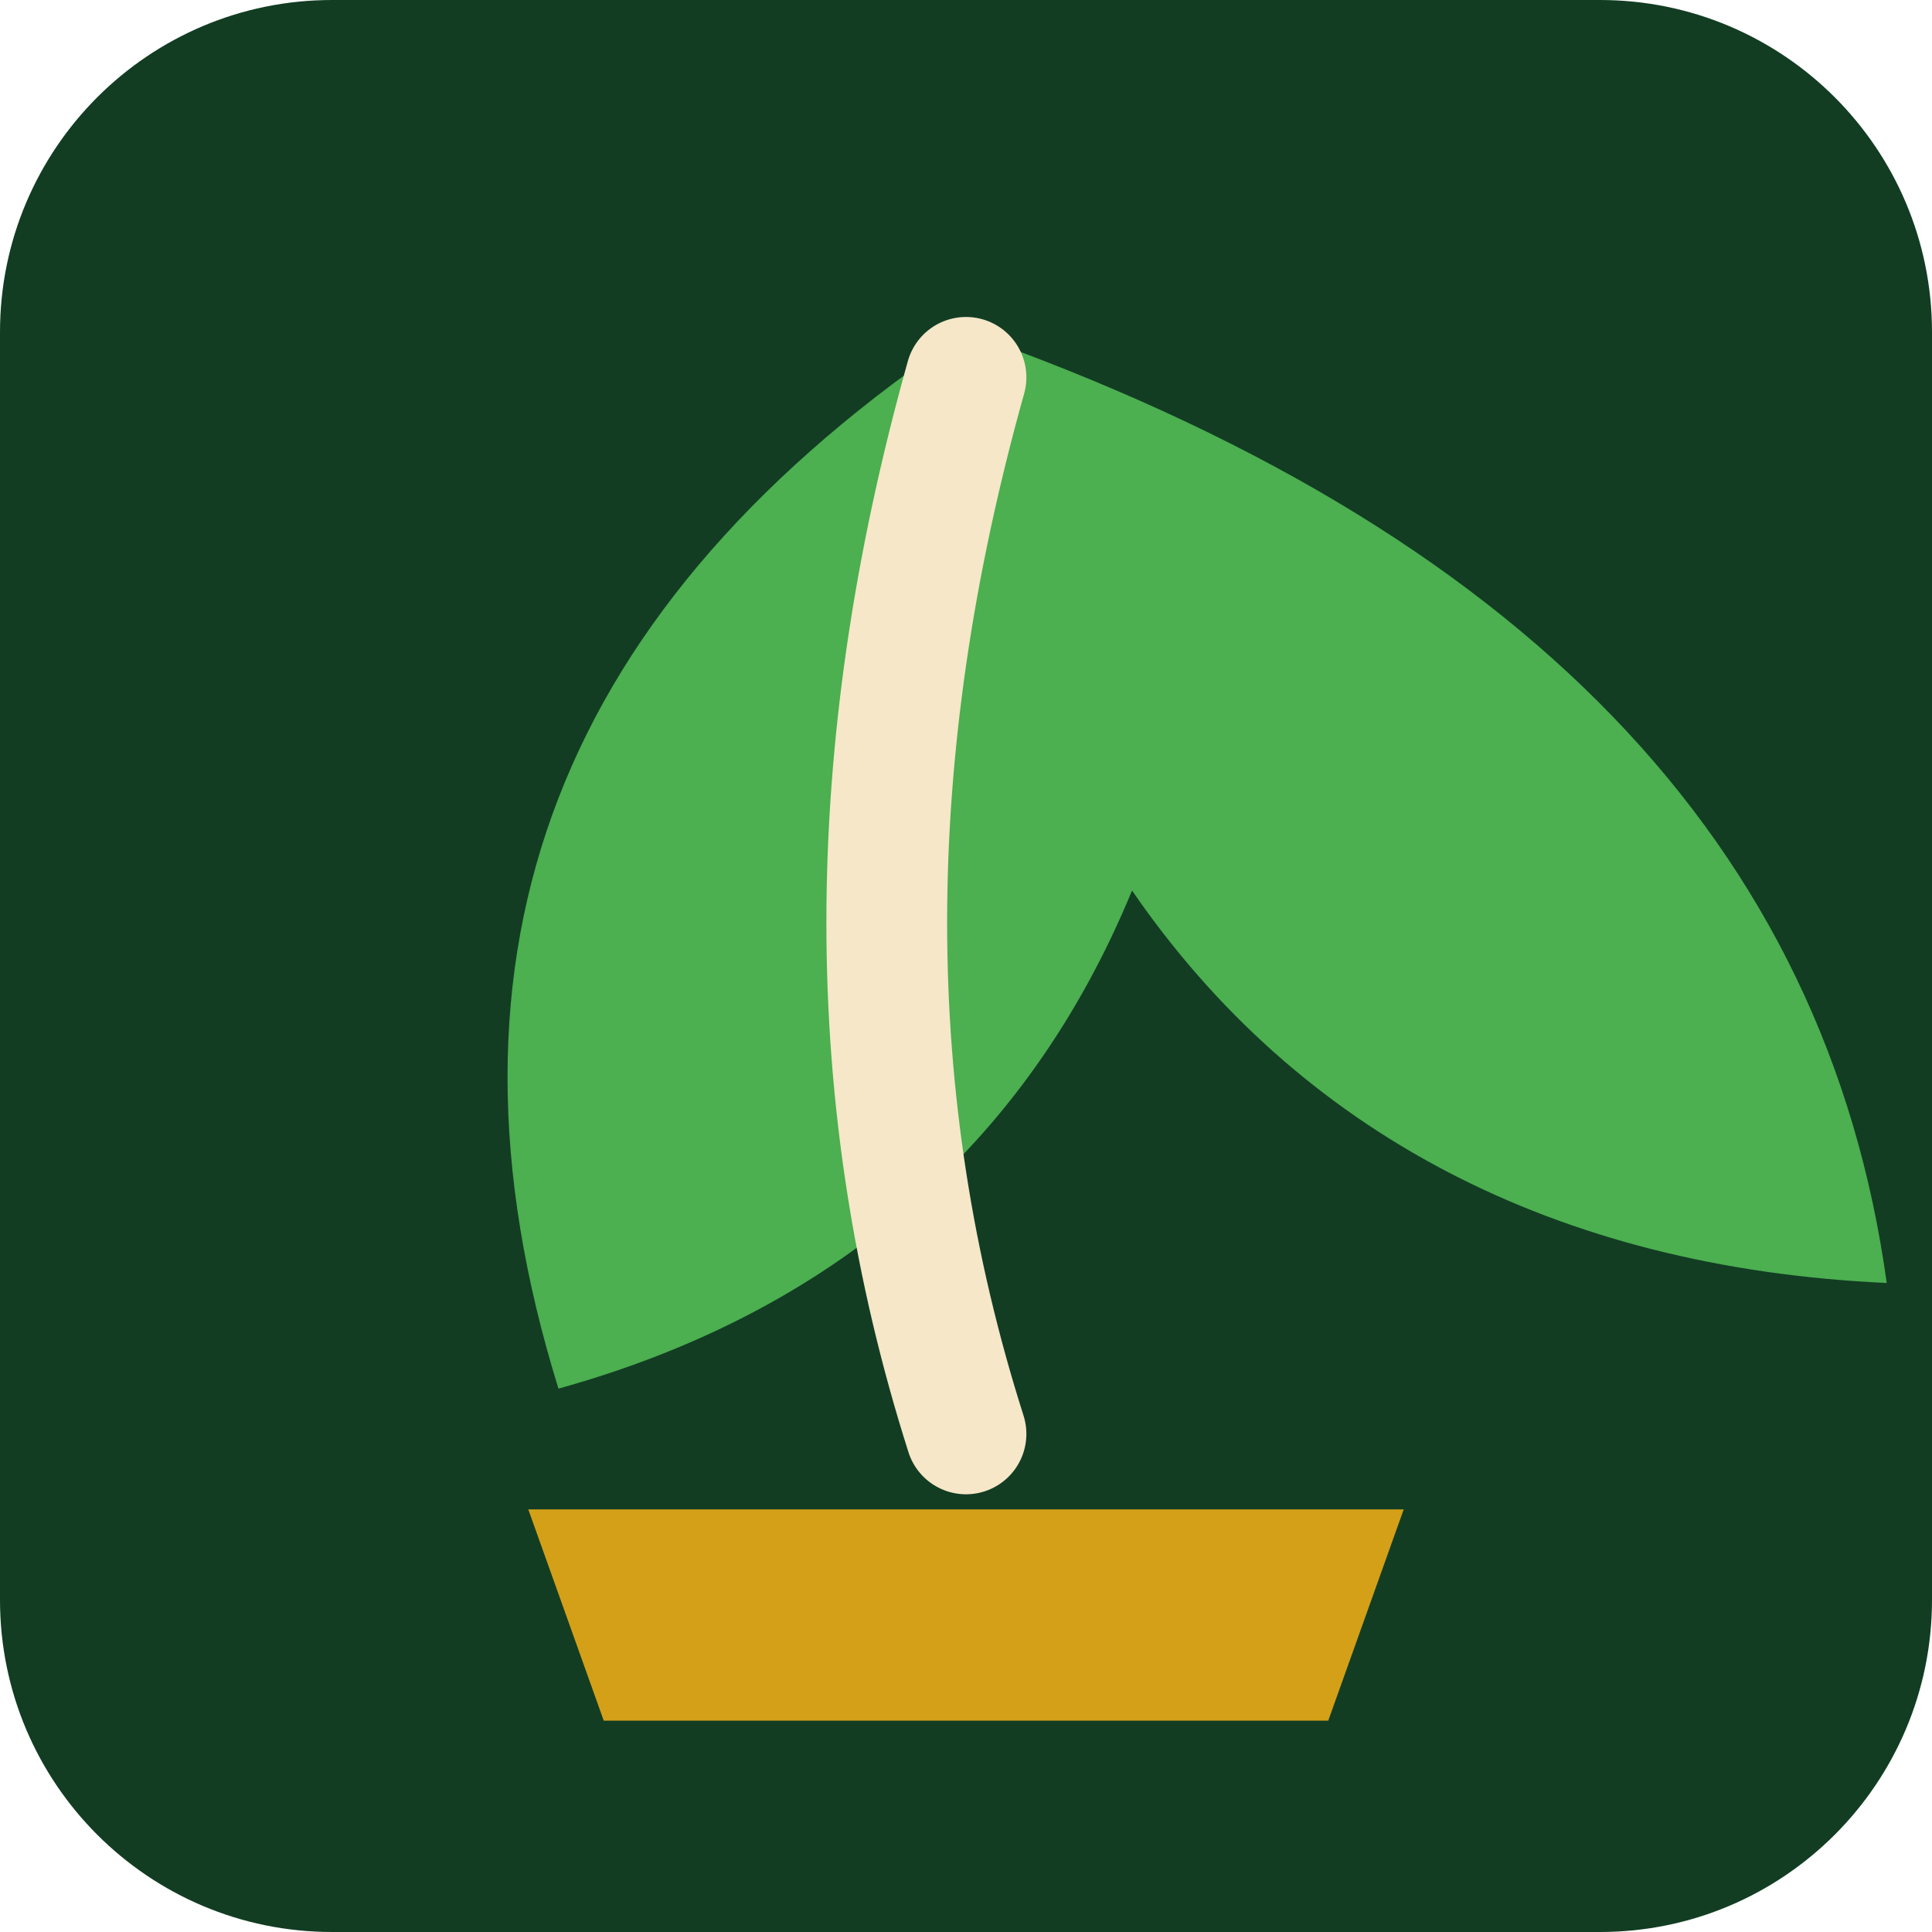
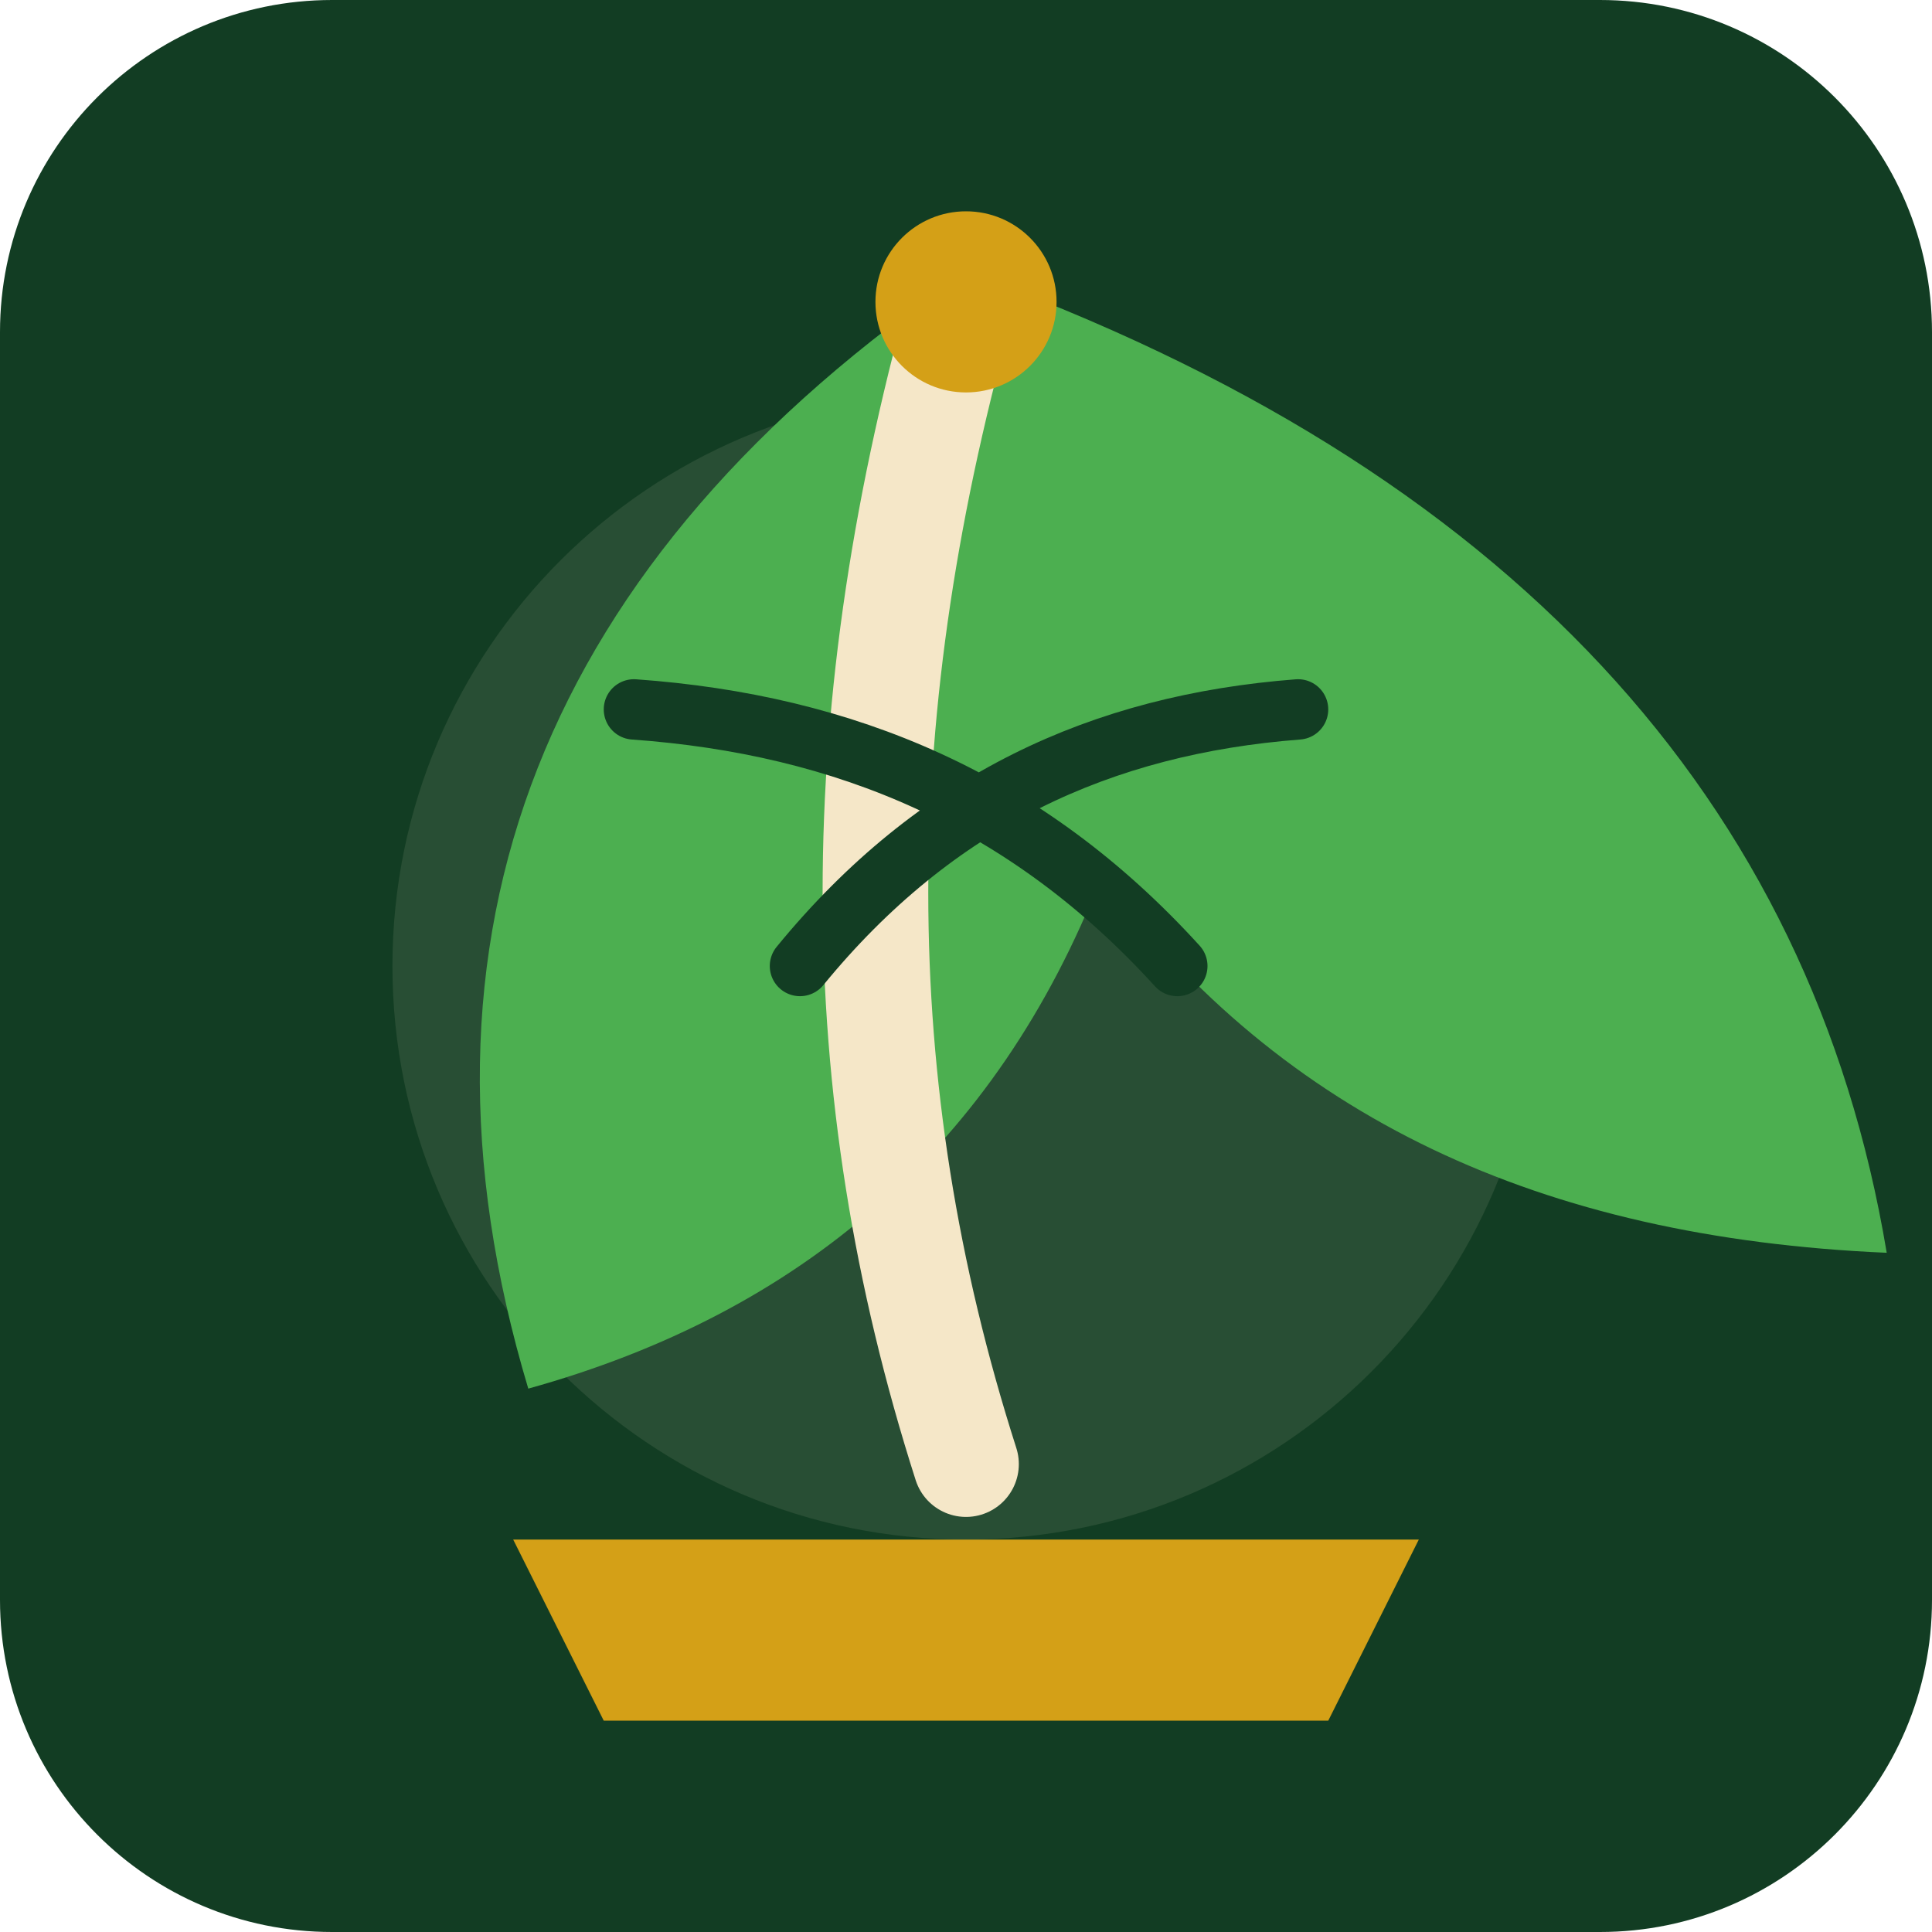
<svg xmlns="http://www.w3.org/2000/svg" viewBox="0 0 128 128">
  <rect width="128" height="128" rx="22" fill="#123D23" />
-   <path d="M35 100h58l-5 14H40l-5-14Z" fill="#D4A017" />
-   <path d="M64 22c-27 18-36 41-27 70 18-5 31-16 38-33 11 16 28 25 50 26-4-29-24-50-61-63Z" fill="#4CAF50" />
-   <path d="M64 25c-7 25-7 48 0 70" fill="none" stroke="#F5E7C8" stroke-width="8" stroke-linecap="round" />
+   <circle cx="64" cy="64" r="38" fill="#F5E7C8" opacity=".10" />
+   <path d="M34 102h60l-6 12H40l-6-12Z" fill="#D4A017" />
+   <path d="M64 18c-28 19-38 44-29 74 18-5 31-16 38-34 12 16 29 24 52 25-5-30-25-52-61-65Z" fill="#4CAF50" />
+   <path d="M64 19c-8 28-8 53 0 78" fill="none" stroke="#F5E7C8" stroke-width="7" stroke-linecap="round" />
+   <path d="M42 47c14 1 26 6 36 17M86 47c-13 1-24 6-33 17" fill="none" stroke="#123D23" stroke-width="4" stroke-linecap="round" />
+   <circle cx="64" cy="20" r="6" fill="#D4A017" />
</svg>
